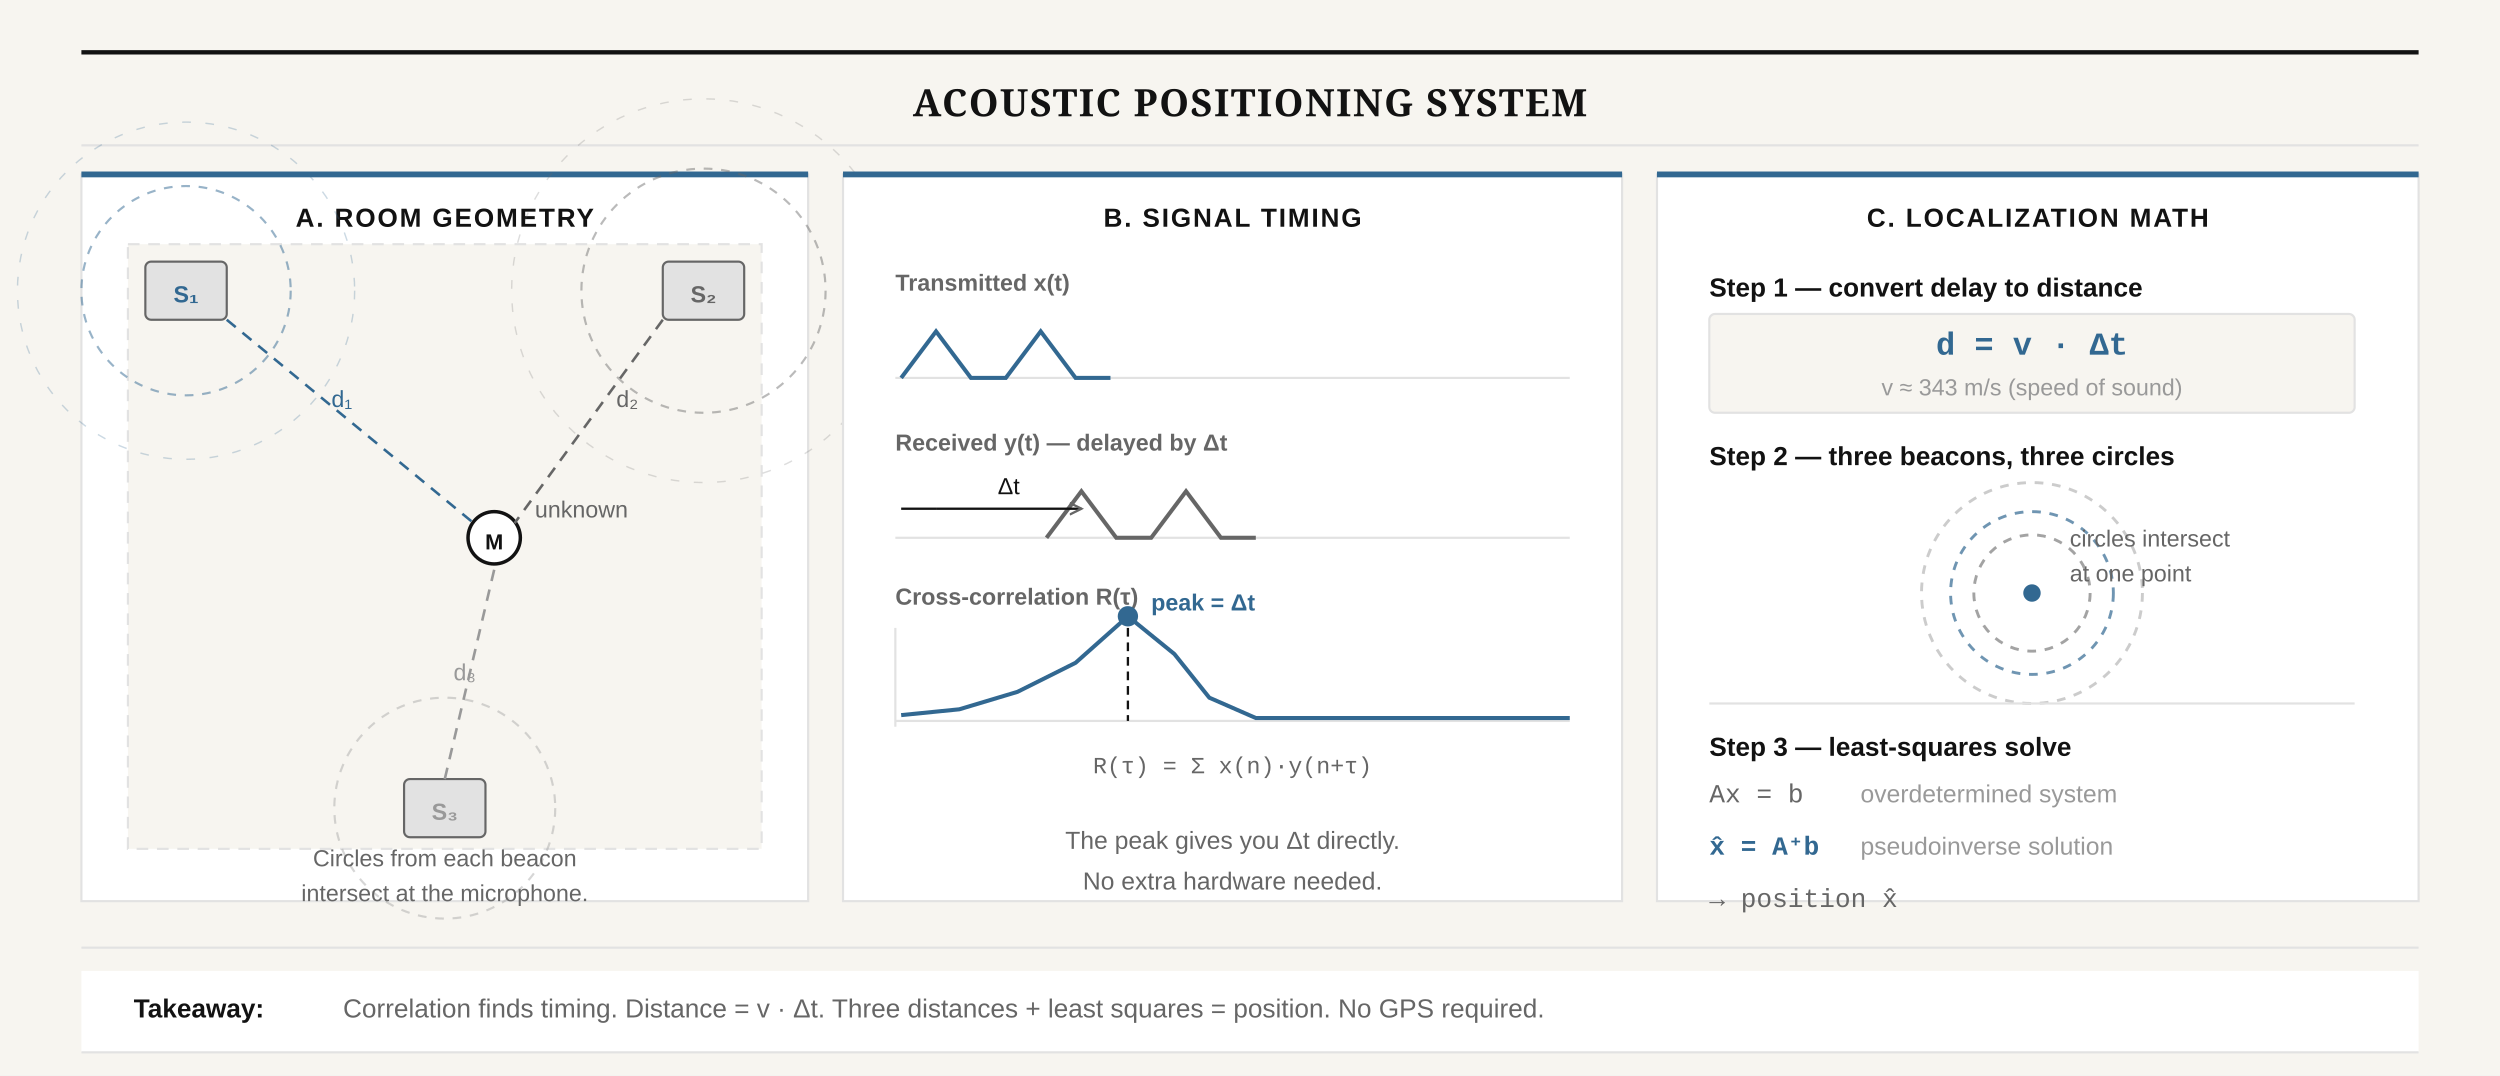
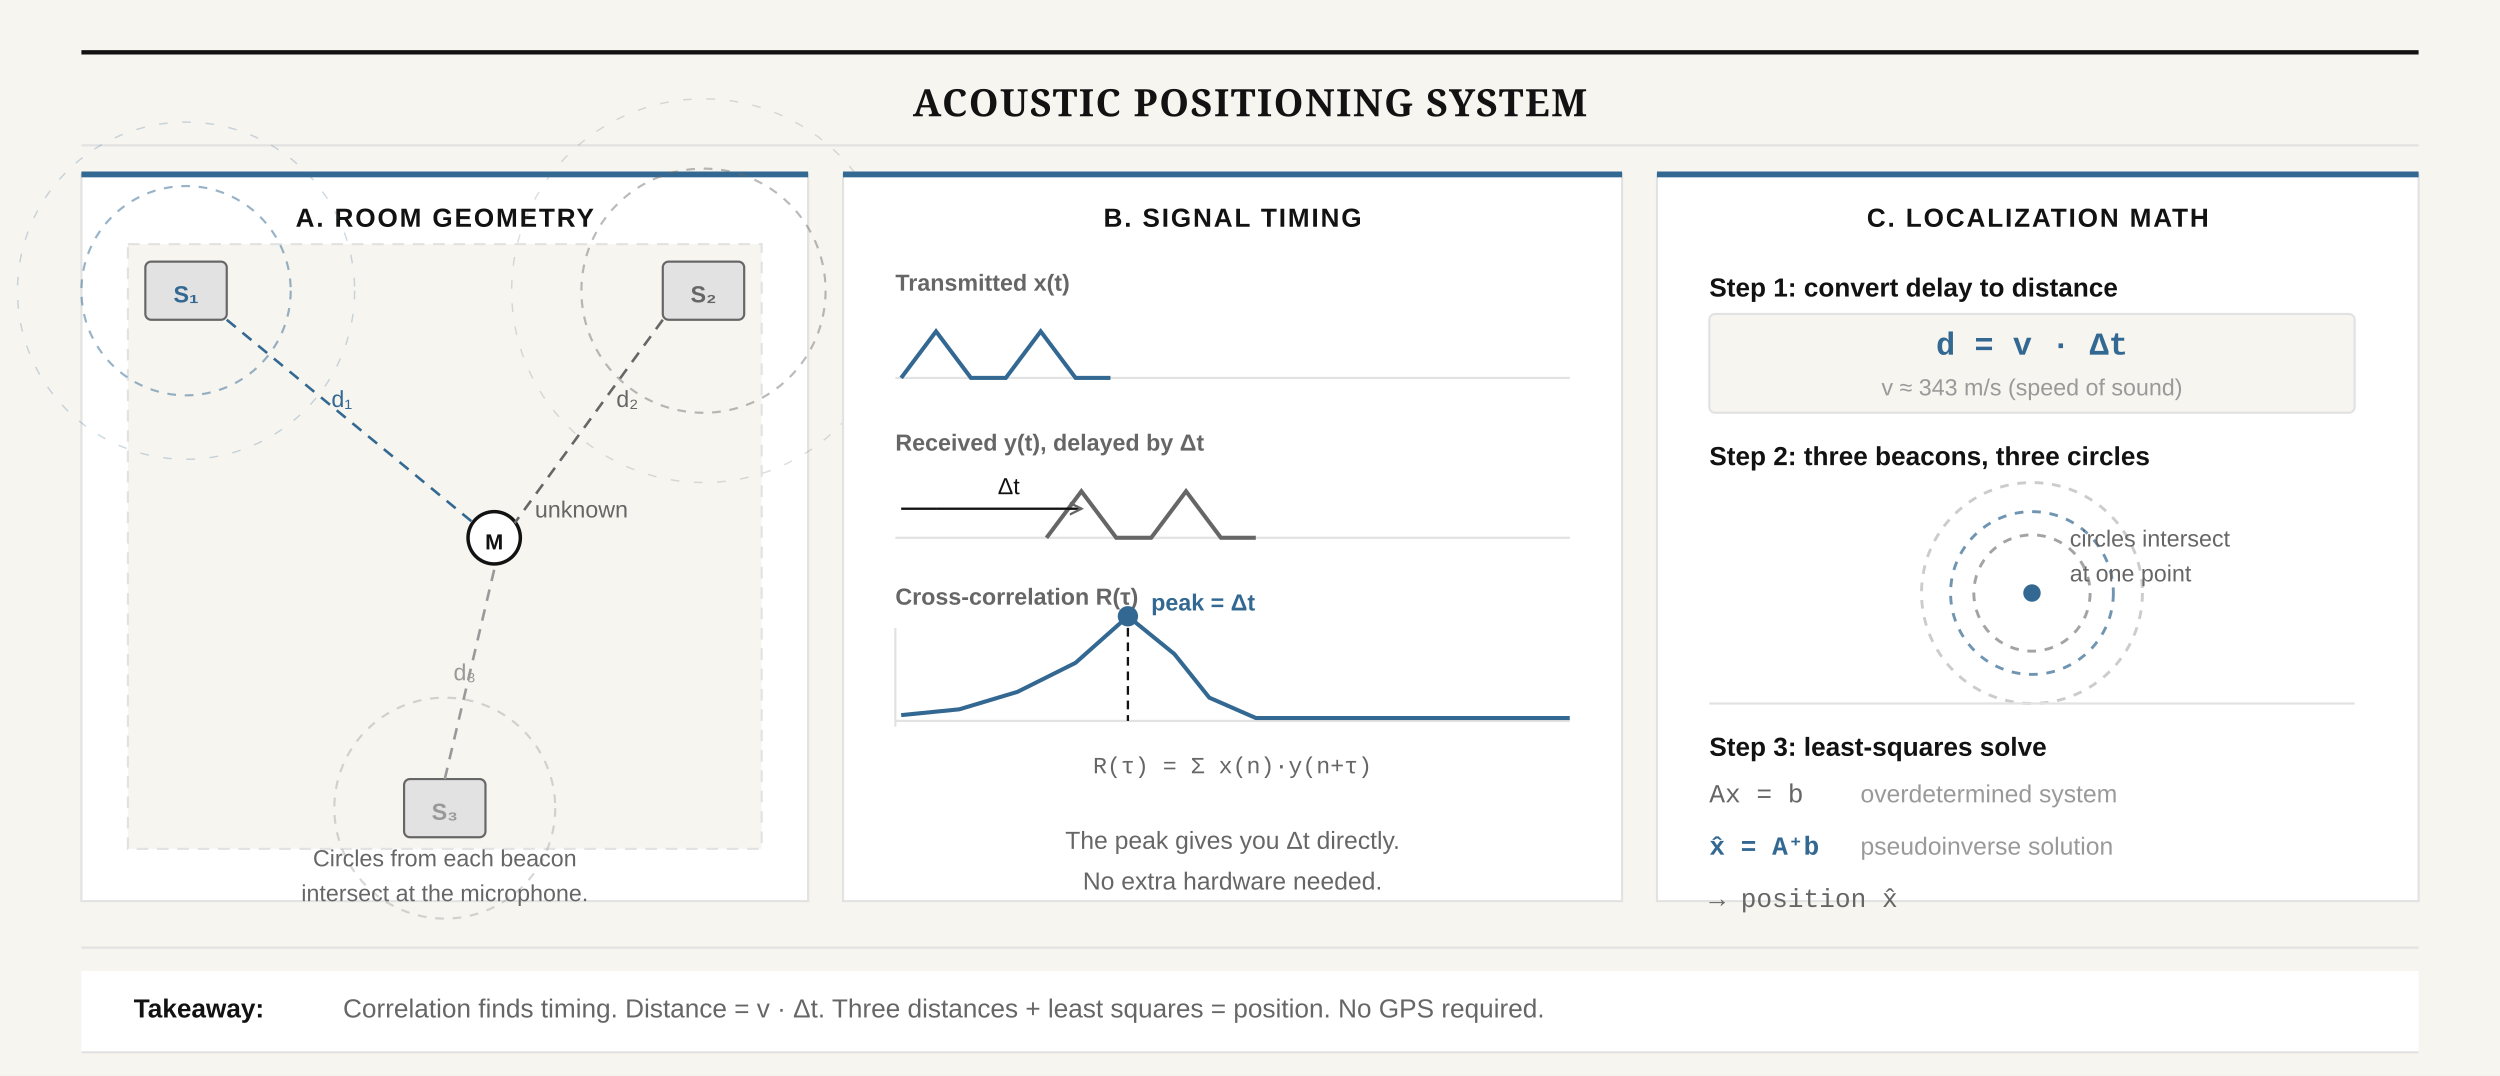
<svg xmlns="http://www.w3.org/2000/svg" viewBox="0 0 860 370" font-family="'Libre Franklin','Franklin Gothic',Arial,sans-serif">
  <defs>
    <marker id="a3" markerWidth="7" markerHeight="7" refX="5" refY="3" orient="auto">
      <path d="M0,0.5 L5,3 L0,5.5" fill="none" stroke="#666" stroke-width="1" />
    </marker>
    <marker id="a3b" markerWidth="7" markerHeight="7" refX="5" refY="3" orient="auto">
      <path d="M0,0.5 L5,3 L0,5.5" fill="none" stroke="#326891" stroke-width="1" />
    </marker>
  </defs>
  <rect width="860" height="370" fill="#F7F5F0" />
  <line x1="28" y1="18" x2="832" y2="18" stroke="#121212" stroke-width="1.5" />
  <text x="430" y="40" text-anchor="middle" font-family="'Playfair Display','Georgia',serif" font-size="13" font-weight="700" fill="#121212" letter-spacing="0.04em">ACOUSTIC POSITIONING SYSTEM</text>
  <line x1="28" y1="50" x2="832" y2="50" stroke="#E2E2E2" stroke-width="0.75" />
  <rect x="28" y="60" width="250" height="250" fill="#FFF" stroke="#E2E2E2" stroke-width="0.75" />
  <line x1="28" y1="60" x2="278" y2="60" stroke="#326891" stroke-width="2" />
  <text x="153" y="78" text-anchor="middle" font-size="9" font-weight="600" fill="#121212" letter-spacing="0.07em">A. ROOM GEOMETRY</text>
  <rect x="44" y="84" width="218" height="208" fill="#F7F5F0" stroke="#E2E2E2" stroke-width="0.75" stroke-dasharray="4,3" />
  <rect x="50" y="90" width="28" height="20" rx="2" fill="#E2E2E2" stroke="#666" stroke-width="0.75" />
  <text x="64" y="104" text-anchor="middle" font-size="8" font-weight="600" fill="#326891">S₁</text>
  <circle cx="64" cy="100" r="36" fill="none" stroke="#326891" stroke-width="0.75" stroke-dasharray="3,3" opacity="0.5" />
  <circle cx="64" cy="100" r="58" fill="none" stroke="#326891" stroke-width="0.5" stroke-dasharray="3,5" opacity="0.25" />
  <rect x="228" y="90" width="28" height="20" rx="2" fill="#E2E2E2" stroke="#666" stroke-width="0.75" />
  <text x="242" y="104" text-anchor="middle" font-size="8" font-weight="600" fill="#666">S₂</text>
  <circle cx="242" cy="100" r="42" fill="none" stroke="#666" stroke-width="0.75" stroke-dasharray="3,3" opacity="0.45" />
  <circle cx="242" cy="100" r="66" fill="none" stroke="#666" stroke-width="0.5" stroke-dasharray="3,5" opacity="0.22" />
  <rect x="139" y="268" width="28" height="20" rx="2" fill="#E2E2E2" stroke="#666" stroke-width="0.75" />
  <text x="153" y="282" text-anchor="middle" font-size="8" font-weight="600" fill="#999">S₃</text>
  <circle cx="153" cy="278" r="38" fill="none" stroke="#999" stroke-width="0.75" stroke-dasharray="3,3" opacity="0.4" />
  <circle cx="170" cy="185" r="9" fill="#FFF" stroke="#121212" stroke-width="1.2" />
  <text x="170" y="189" text-anchor="middle" font-size="7.5" font-weight="700" fill="#121212">M</text>
  <text x="184" y="178" font-size="8" fill="#666">unknown</text>
  <line x1="78" y1="110" x2="163" y2="180" stroke="#326891" stroke-width="0.9" stroke-dasharray="4,3" />
  <text x="114" y="140" font-size="8" fill="#326891">d₁</text>
  <line x1="228" y1="110" x2="177" y2="180" stroke="#666" stroke-width="0.9" stroke-dasharray="4,3" />
  <text x="212" y="140" font-size="8" fill="#666">d₂</text>
  <line x1="153" y1="268" x2="170" y2="196" stroke="#999" stroke-width="0.9" stroke-dasharray="4,3" />
  <text x="156" y="234" font-size="8" fill="#999">d₃</text>
  <text x="153" y="298" text-anchor="middle" font-size="8" fill="#666">Circles from each beacon</text>
  <text x="153" y="310" text-anchor="middle" font-size="8" fill="#666">intersect at the microphone.</text>
  <rect x="290" y="60" width="268" height="250" fill="#FFF" stroke="#E2E2E2" stroke-width="0.75" />
  <line x1="290" y1="60" x2="558" y2="60" stroke="#326891" stroke-width="2" />
  <text x="424" y="78" text-anchor="middle" font-size="9" font-weight="600" fill="#121212" letter-spacing="0.07em">B. SIGNAL TIMING</text>
  <text x="308" y="100" font-size="8" fill="#666" font-weight="600">Transmitted x(t)</text>
  <line x1="308" y1="130" x2="540" y2="130" stroke="#E2E2E2" stroke-width="0.75" />
  <polyline points="310,130 322,114 334,130 346,130 358,114 370,130 382,130" fill="none" stroke="#326891" stroke-width="1.4" />
-   <text x="308" y="155" font-size="8" fill="#666" font-weight="600">Received y(t) — delayed by Δt</text>
+   <text x="308" y="155" font-size="8" fill="#666" font-weight="600">Received y(t), delayed by Δt</text>
  <line x1="308" y1="185" x2="540" y2="185" stroke="#E2E2E2" stroke-width="0.75" />
  <polyline points="360,185 372,169 384,185 396,185 408,169 420,185 432,185" fill="none" stroke="#666" stroke-width="1.4" />
  <line x1="322" y1="175" x2="372" y2="175" stroke="#121212" stroke-width="0.8" marker-end="url(#a3)" />
  <line x1="322" y1="175" x2="310" y2="175" stroke="#121212" stroke-width="0.8" />
  <text x="347" y="170" text-anchor="middle" font-size="8" fill="#121212">Δt</text>
  <text x="308" y="208" font-size="8" fill="#666" font-weight="600">Cross-correlation R(τ)</text>
  <line x1="308" y1="248" x2="540" y2="248" stroke="#E2E2E2" stroke-width="0.75" />
  <line x1="308" y1="216" x2="308" y2="250" stroke="#E2E2E2" stroke-width="0.75" />
  <polyline points="310,246 330,244 350,238 370,228 388,212 404,225 416,240 432,247 470,247 510,247 540,247" fill="none" stroke="#326891" stroke-width="1.4" />
  <line x1="388" y1="211" x2="388" y2="248" stroke="#121212" stroke-width="0.8" stroke-dasharray="3,2" />
  <circle cx="388" cy="212" r="3.5" fill="#326891" />
  <text x="396" y="210" font-size="8" fill="#326891" font-weight="600">peak = Δt</text>
  <text x="424" y="266" text-anchor="middle" font-size="8" fill="#666" font-family="'Courier New',monospace">R(τ) = Σ x(n)·y(n+τ)</text>
  <text x="424" y="292" text-anchor="middle" font-size="8.5" fill="#666">The peak gives you Δt directly.</text>
  <text x="424" y="306" text-anchor="middle" font-size="8.5" fill="#666">No extra hardware needed.</text>
  <rect x="570" y="60" width="262" height="250" fill="#FFF" stroke="#E2E2E2" stroke-width="0.75" />
  <line x1="570" y1="60" x2="832" y2="60" stroke="#326891" stroke-width="2" />
  <text x="701" y="78" text-anchor="middle" font-size="9" font-weight="600" fill="#121212" letter-spacing="0.07em">C. LOCALIZATION MATH</text>
-   <text x="588" y="102" font-size="9" font-weight="600" fill="#121212">Step 1 — convert delay to distance</text>
+   <text x="588" y="102" font-size="9" font-weight="600" fill="#121212">Step 1: convert delay to distance</text>
  <rect x="588" y="108" width="222" height="34" rx="2" fill="#F7F5F0" stroke="#E2E2E2" stroke-width="0.75" />
  <text x="699" y="122" text-anchor="middle" font-size="11" fill="#326891" font-family="'Courier New',monospace" font-weight="600">d = v · Δt</text>
  <text x="699" y="136" text-anchor="middle" font-size="8" fill="#999">v ≈ 343 m/s (speed of sound)</text>
-   <text x="588" y="160" font-size="9" font-weight="600" fill="#121212">Step 2 — three beacons, three circles</text>
+   <text x="588" y="160" font-size="9" font-weight="600" fill="#121212">Step 2: three beacons, three circles</text>
  <circle cx="699" cy="204" r="28" fill="none" stroke="#326891" stroke-width="1" stroke-dasharray="3,3" opacity="0.7" />
  <circle cx="699" cy="204" r="20" fill="none" stroke="#666" stroke-width="1" stroke-dasharray="3,3" opacity="0.6" />
  <circle cx="699" cy="204" r="38" fill="none" stroke="#999" stroke-width="1" stroke-dasharray="3,3" opacity="0.5" />
  <circle cx="699" cy="204" r="3" fill="#326891" />
  <text x="712" y="188" font-size="8" fill="#666">circles intersect</text>
  <text x="712" y="200" font-size="8" fill="#666">at one point</text>
  <line x1="588" y1="242" x2="810" y2="242" stroke="#E2E2E2" stroke-width="0.75" />
-   <text x="588" y="260" font-size="9" font-weight="600" fill="#121212">Step 3 — least-squares solve</text>
+   <text x="588" y="260" font-size="9" font-weight="600" fill="#121212">Step 3: least-squares solve</text>
  <text x="588" y="276" font-size="9" fill="#666" font-family="'Courier New',monospace">Ax = b</text>
  <text x="640" y="276" font-size="8.5" fill="#999">overdetermined system</text>
  <text x="588" y="294" font-size="9" fill="#326891" font-family="'Courier New',monospace" font-weight="600">x̂ = A⁺b</text>
  <text x="640" y="294" font-size="8.5" fill="#999">pseudoinverse solution</text>
  <text x="588" y="312" font-size="9" fill="#666" font-family="'Courier New',monospace">→ position x̂</text>
  <line x1="28" y1="326" x2="832" y2="326" stroke="#E2E2E2" stroke-width="0.75" />
  <rect x="28" y="334" width="804" height="28" fill="#FFF" stroke="none" />
  <text x="46" y="350" font-size="9" font-weight="600" fill="#121212">Takeaway:</text>
  <text x="118" y="350" font-size="9" fill="#666">Correlation finds timing. Distance = v · Δt. Three distances + least squares = position. No GPS required.</text>
  <line x1="28" y1="362" x2="832" y2="362" stroke="#E2E2E2" stroke-width="0.75" />
</svg>
